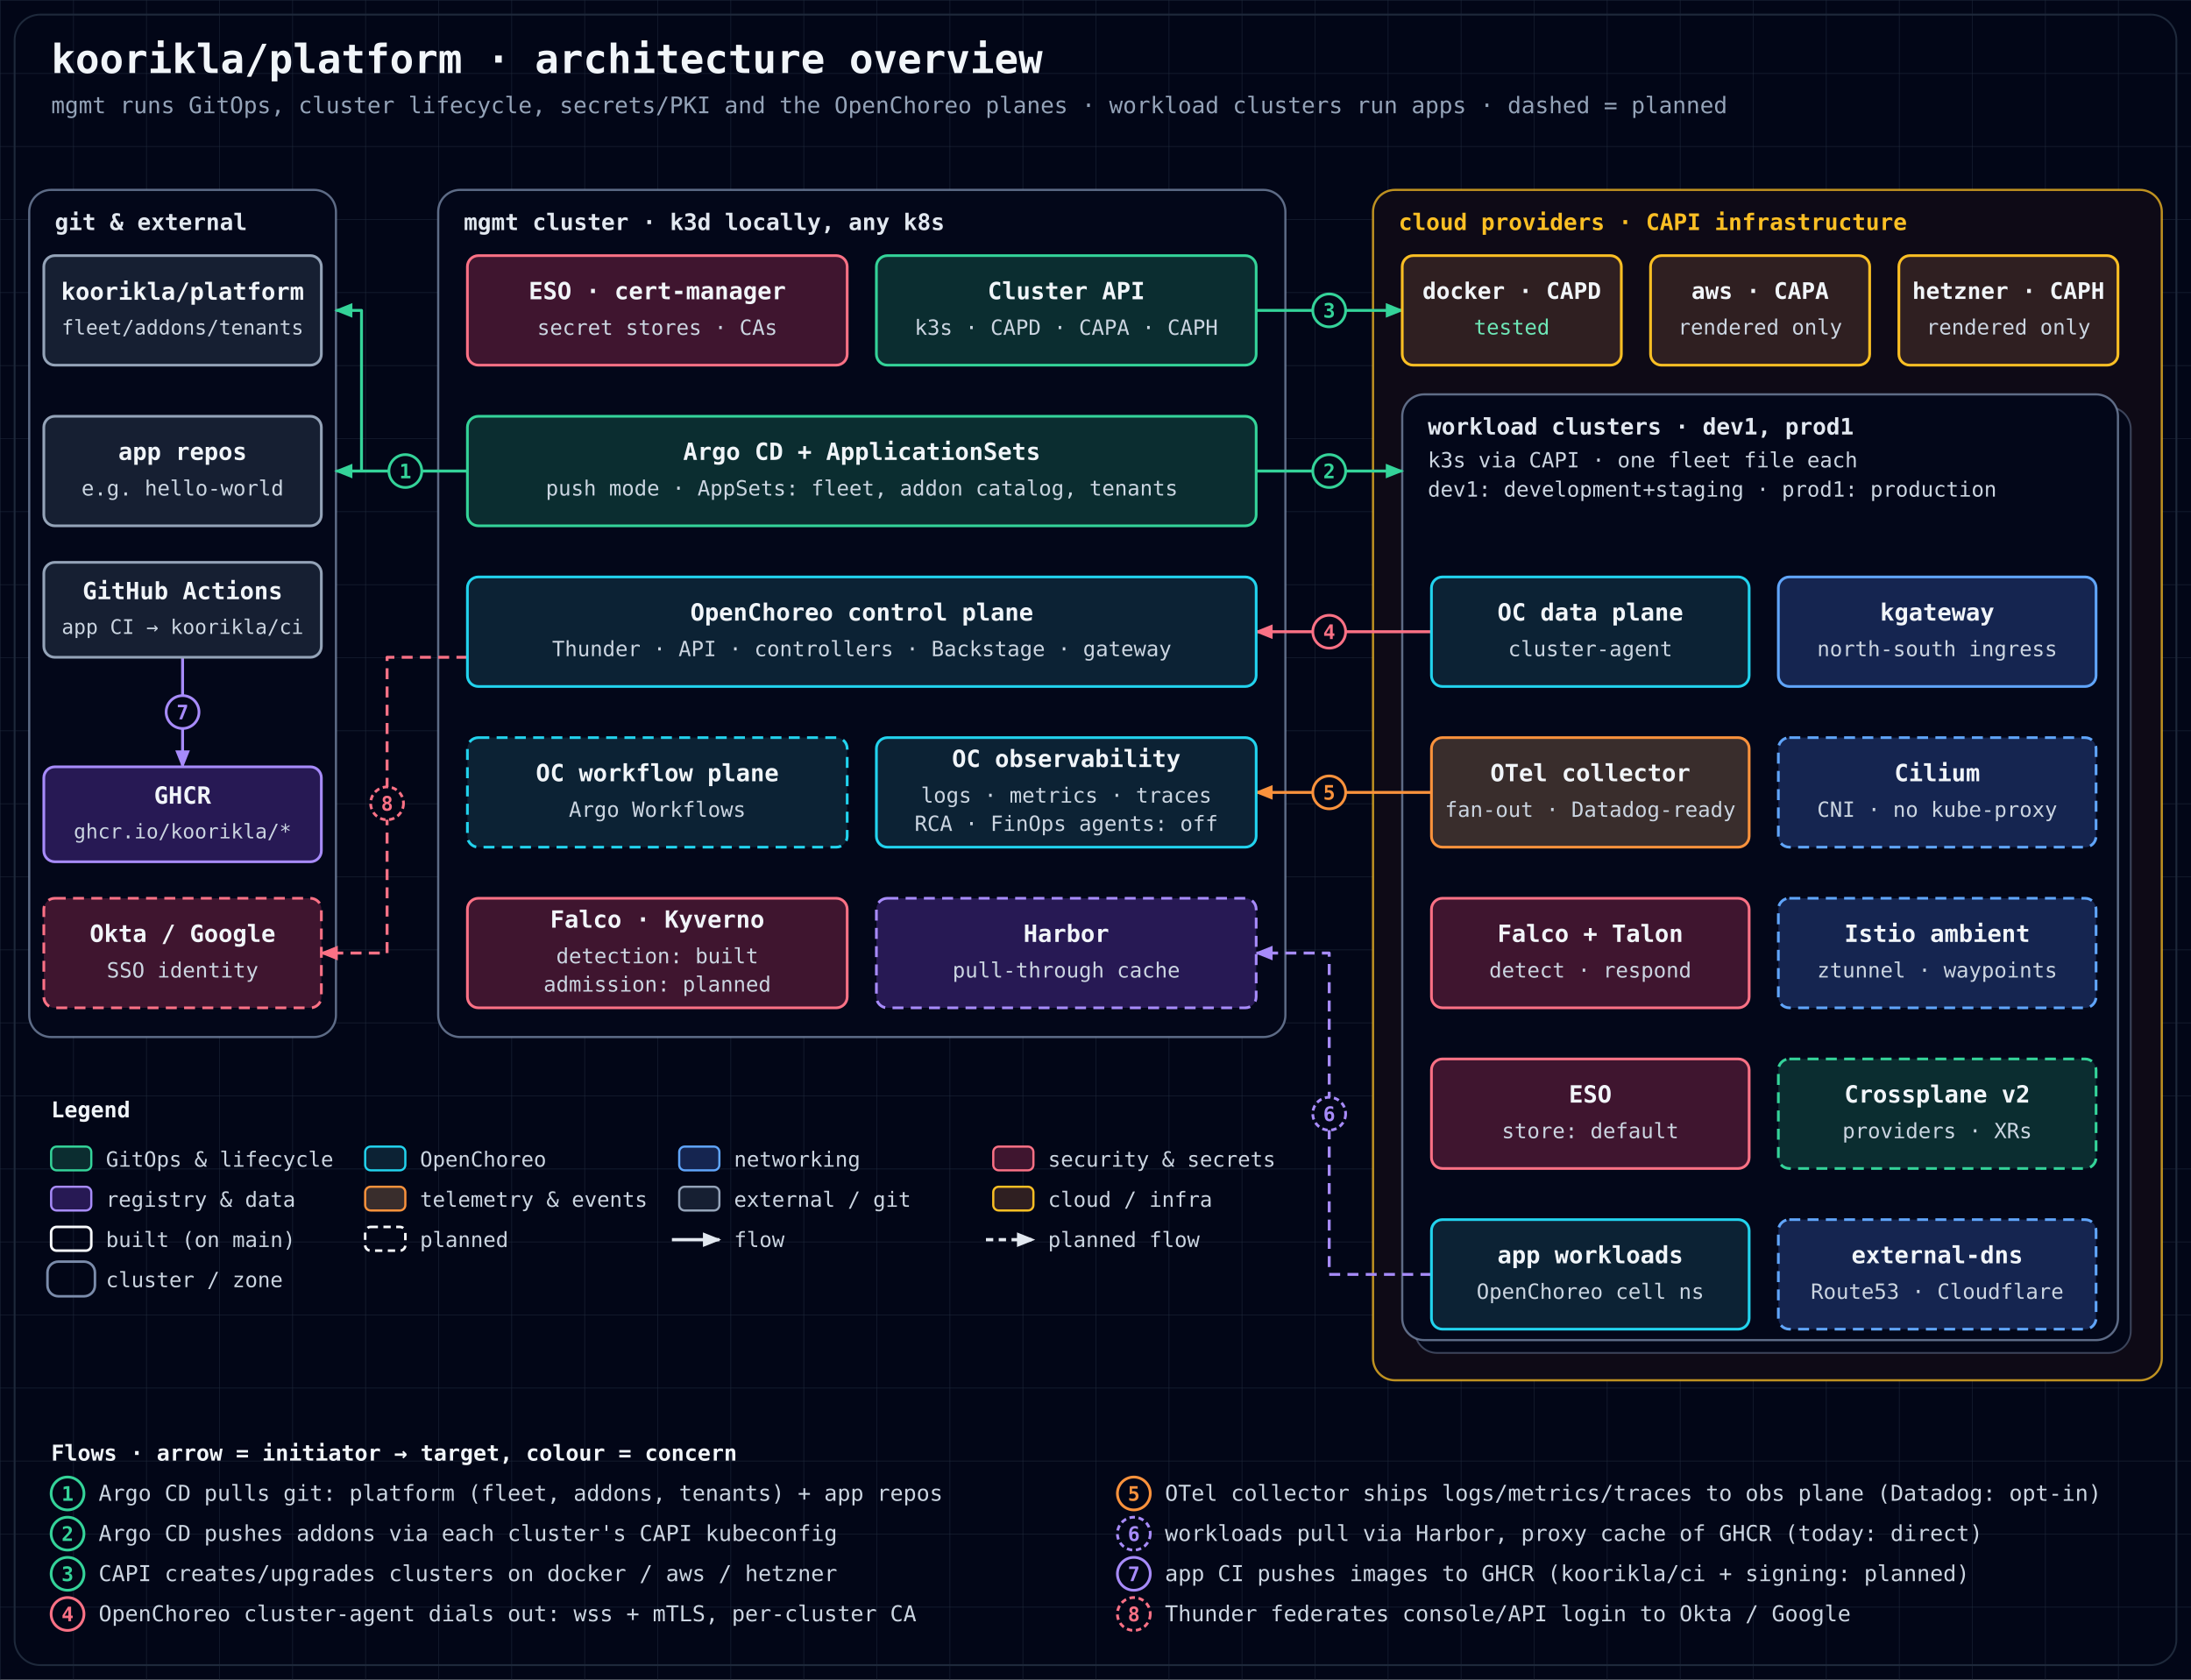
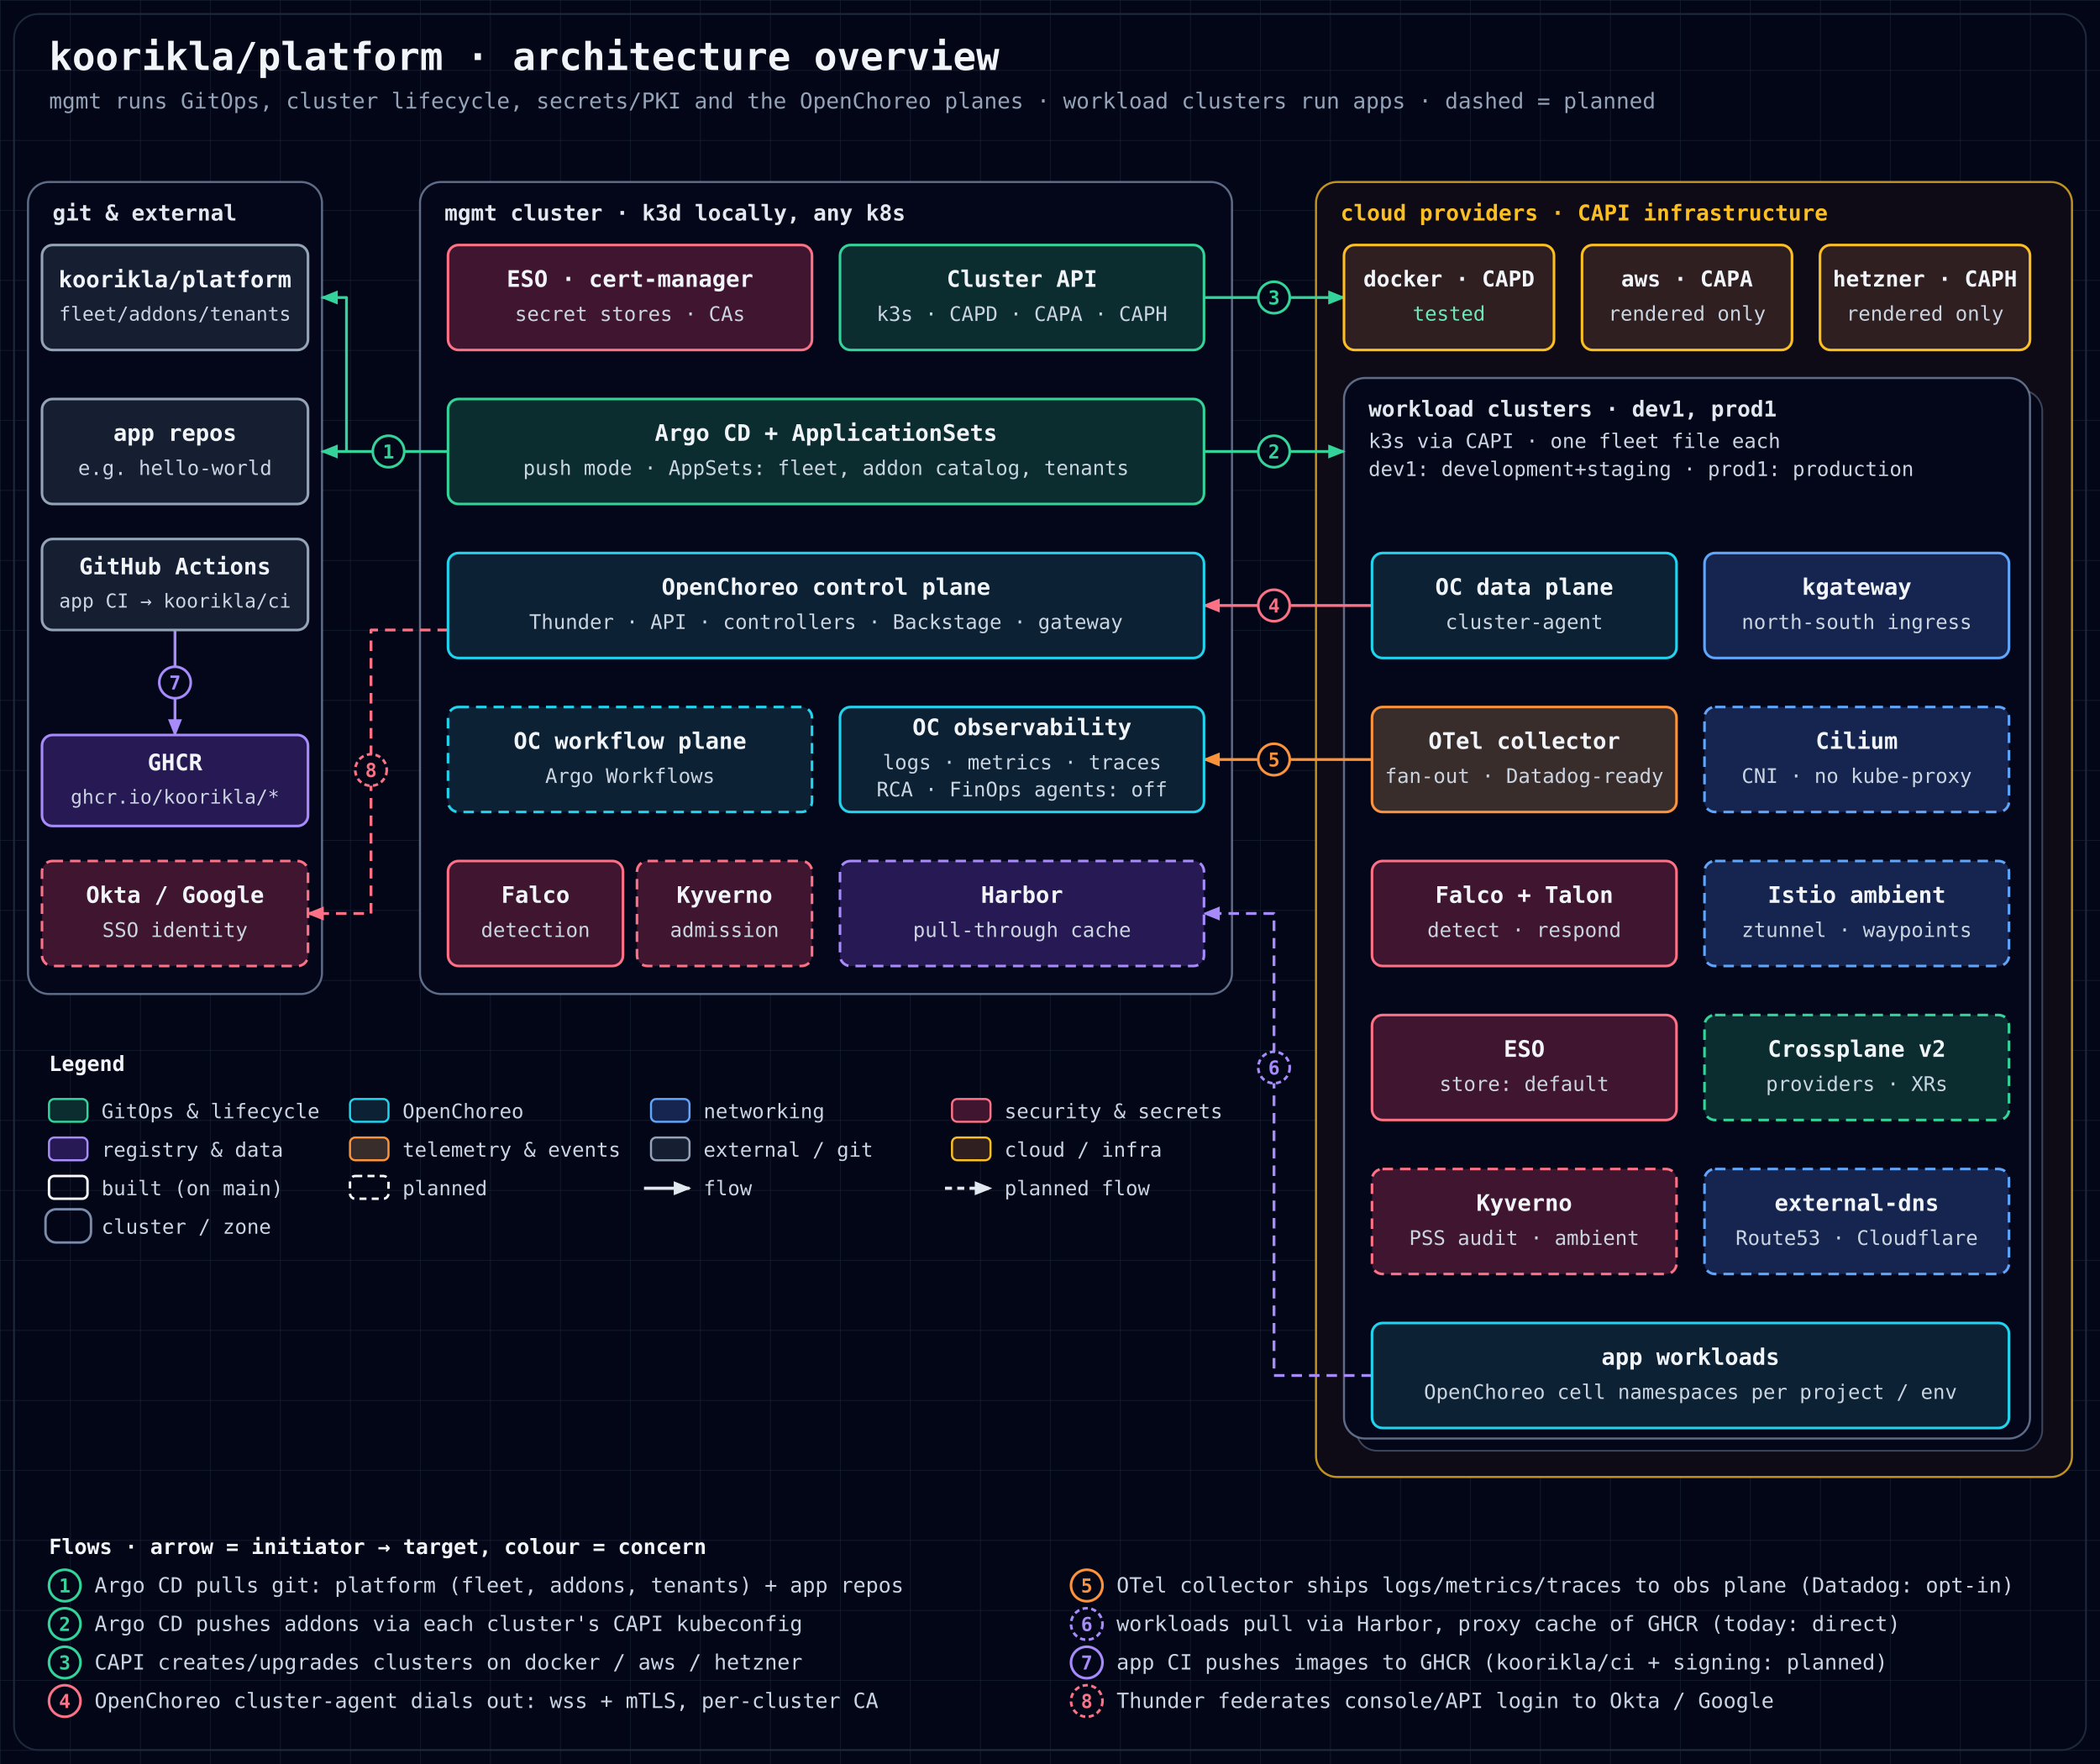
- <svg xmlns="http://www.w3.org/2000/svg" width="1200" height="920" viewBox="0 0 1200 920" role="img" aria-label="koorikla/platform · architecture overview">
+ <svg xmlns="http://www.w3.org/2000/svg" width="1200" height="1008" viewBox="0 0 1200 1008" role="img" aria-label="koorikla/platform · architecture overview">
  <defs>
    <pattern id="grid" width="40" height="40" patternUnits="userSpaceOnUse">
      <path d="M 40 0 L 0 0 0 40" fill="none" stroke="#1e293b" stroke-width="0.5" />
    </pattern>
    <marker id="ah34d399" markerWidth="10" markerHeight="8" refX="9" refY="4" orient="auto" markerUnits="userSpaceOnUse">
      <path d="M0,0 L10,4 L0,8 z" fill="#34d399" />
    </marker>
    <marker id="aha78bfa" markerWidth="10" markerHeight="8" refX="9" refY="4" orient="auto" markerUnits="userSpaceOnUse">
      <path d="M0,0 L10,4 L0,8 z" fill="#a78bfa" />
    </marker>
    <marker id="ahe2e8f0" markerWidth="10" markerHeight="8" refX="9" refY="4" orient="auto" markerUnits="userSpaceOnUse">
      <path d="M0,0 L10,4 L0,8 z" fill="#e2e8f0" />
    </marker>
    <marker id="ahfb7185" markerWidth="10" markerHeight="8" refX="9" refY="4" orient="auto" markerUnits="userSpaceOnUse">
      <path d="M0,0 L10,4 L0,8 z" fill="#fb7185" />
    </marker>
    <marker id="ahfb923c" markerWidth="10" markerHeight="8" refX="9" refY="4" orient="auto" markerUnits="userSpaceOnUse">
      <path d="M0,0 L10,4 L0,8 z" fill="#fb923c" />
    </marker>
  </defs>
-   <rect width="1200" height="920" fill="#020617" />
-   <rect width="1200" height="920" fill="url(#grid)" />
-   <rect x="8" y="8" width="1184" height="904" rx="14" fill="none" stroke="#1e293b" stroke-width="1" />
+   <rect width="1200" height="1008" fill="#020617" />
+   <rect width="1200" height="1008" fill="url(#grid)" />
+   <rect x="8" y="8" width="1184" height="992" rx="14" fill="none" stroke="#1e293b" stroke-width="1" />
  <rect x="16" y="104" width="168" height="464" rx="12" fill="#020617" stroke="none" />
  <rect x="16" y="104" width="168" height="464" rx="12" fill="#0f172a" fill-opacity="0.10" stroke="#7b8cab" stroke-opacity="0.75" stroke-width="1.2" />
  <text x="30.0" y="126.0" font-family="JetBrains Mono, ui-monospace, SFMono-Regular, Menlo, monospace" font-size="12.5" font-weight="700" fill="#e2e8f0" text-anchor="start">git &amp; external</text>
  <rect x="240" y="104" width="464" height="464" rx="12" fill="#020617" stroke="none" />
  <rect x="240" y="104" width="464" height="464" rx="12" fill="#0f172a" fill-opacity="0.10" stroke="#7b8cab" stroke-opacity="0.75" stroke-width="1.2" />
  <text x="254.0" y="126.0" font-family="JetBrains Mono, ui-monospace, SFMono-Regular, Menlo, monospace" font-size="12.5" font-weight="700" fill="#e2e8f0" text-anchor="start">mgmt cluster · k3d locally, any k8s</text>
-   <rect x="752" y="104" width="432" height="652" rx="12" fill="#020617" stroke="none" />
-   <rect x="752" y="104" width="432" height="652" rx="12" fill="#78350f" fill-opacity="0.10" stroke="#fbbf24" stroke-opacity="0.75" stroke-width="1.2" />
+   <rect x="752" y="104" width="432" height="740" rx="12" fill="#020617" stroke="none" />
+   <rect x="752" y="104" width="432" height="740" rx="12" fill="#78350f" fill-opacity="0.10" stroke="#fbbf24" stroke-opacity="0.75" stroke-width="1.2" />
  <text x="766.0" y="126.0" font-family="JetBrains Mono, ui-monospace, SFMono-Regular, Menlo, monospace" font-size="12.5" font-weight="700" fill="#fbbf24" text-anchor="start">cloud providers · CAPI infrastructure</text>
-   <rect x="775" y="223" width="392" height="518" rx="12" fill="#020617" stroke="#7b8cab" stroke-opacity="0.45" stroke-width="1" />
-   <rect x="768" y="216" width="392" height="518" rx="12" fill="#020617" stroke="none" />
-   <rect x="768" y="216" width="392" height="518" rx="12" fill="#0f172a" fill-opacity="0.10" stroke="#7b8cab" stroke-opacity="0.75" stroke-width="1.2" />
+   <rect x="775" y="223" width="392" height="606" rx="12" fill="#020617" stroke="#7b8cab" stroke-opacity="0.45" stroke-width="1" />
+   <rect x="768" y="216" width="392" height="606" rx="12" fill="#020617" stroke="none" />
+   <rect x="768" y="216" width="392" height="606" rx="12" fill="#0f172a" fill-opacity="0.10" stroke="#7b8cab" stroke-opacity="0.75" stroke-width="1.2" />
  <text x="782.0" y="238.0" font-family="JetBrains Mono, ui-monospace, SFMono-Regular, Menlo, monospace" font-size="12.5" font-weight="700" fill="#e2e8f0" text-anchor="start">workload clusters · dev1, prod1</text>
  <text x="782.0" y="256.0" font-family="JetBrains Mono, ui-monospace, SFMono-Regular, Menlo, monospace" font-size="11.5" font-weight="400" fill="#cbd5e1" text-anchor="start">k3s via CAPI · one fleet file each</text>
  <text x="782.0" y="272.0" font-family="JetBrains Mono, ui-monospace, SFMono-Regular, Menlo, monospace" font-size="11.5" font-weight="400" fill="#cbd5e1" text-anchor="start">dev1: development+staging · prod1: production</text>
  <path d="M 256.0 258.0 L 184.0 258.0" fill="none" stroke="#34d399" stroke-width="1.6" stroke-linejoin="round" marker-end="url(#ah34d399)" />
  <path d="M 198.0 258.0 L 198.0 170.0 L 184.0 170.0" fill="none" stroke="#34d399" stroke-width="1.6" stroke-linejoin="round" marker-end="url(#ah34d399)" />
  <path d="M 688.0 258.0 L 768.0 258.0" fill="none" stroke="#34d399" stroke-width="1.6" stroke-linejoin="round" marker-end="url(#ah34d399)" />
  <path d="M 688.0 170.0 L 768.0 170.0" fill="none" stroke="#34d399" stroke-width="1.6" stroke-linejoin="round" marker-end="url(#ah34d399)" />
  <path d="M 784.0 346.0 L 688.0 346.0" fill="none" stroke="#fb7185" stroke-width="1.6" stroke-linejoin="round" marker-end="url(#ahfb7185)" />
  <path d="M 784.0 434.0 L 688.0 434.0" fill="none" stroke="#fb923c" stroke-width="1.6" stroke-linejoin="round" marker-end="url(#ahfb923c)" />
-   <path d="M 784.0 698.0 L 728.0 698.0 L 728.0 522.0 L 688.0 522.0" fill="none" stroke="#a78bfa" stroke-width="1.6" stroke-linejoin="round" stroke-dasharray="6,4" marker-end="url(#aha78bfa)" />
+   <path d="M 784.0 786.0 L 728.0 786.0 L 728.0 522.0 L 688.0 522.0" fill="none" stroke="#a78bfa" stroke-width="1.6" stroke-linejoin="round" stroke-dasharray="6,4" marker-end="url(#aha78bfa)" />
  <path d="M 100.0 360.0 L 100.0 420.0" fill="none" stroke="#a78bfa" stroke-width="1.6" stroke-linejoin="round" marker-end="url(#aha78bfa)" />
  <path d="M 256.0 360.0 L 212.0 360.0 L 212.0 522.0 L 176.0 522.0" fill="none" stroke="#fb7185" stroke-width="1.6" stroke-linejoin="round" stroke-dasharray="6,4" marker-end="url(#ahfb7185)" />
  <rect x="24" y="140" width="152" height="60" rx="6" fill="#0f172a" />
  <rect x="24" y="140" width="152" height="60" rx="6" fill="#1e293b" fill-opacity="0.5" stroke="#94a3b8" stroke-width="1.5" />
  <text x="100.0" y="164.2" font-family="JetBrains Mono, ui-monospace, SFMono-Regular, Menlo, monospace" font-size="13" font-weight="600" fill="#f1f5f9" text-anchor="middle">koorikla/platform</text>
  <text x="100.0" y="183.2" font-family="JetBrains Mono, ui-monospace, SFMono-Regular, Menlo, monospace" font-size="11" font-weight="400" fill="#cbd5e1" text-anchor="middle">fleet/addons/tenants</text>
  <rect x="24" y="228" width="152" height="60" rx="6" fill="#0f172a" />
  <rect x="24" y="228" width="152" height="60" rx="6" fill="#1e293b" fill-opacity="0.5" stroke="#94a3b8" stroke-width="1.5" />
  <text x="100.0" y="251.9" font-family="JetBrains Mono, ui-monospace, SFMono-Regular, Menlo, monospace" font-size="13" font-weight="600" fill="#f1f5f9" text-anchor="middle">app repos</text>
  <text x="100.0" y="271.4" font-family="JetBrains Mono, ui-monospace, SFMono-Regular, Menlo, monospace" font-size="11.5" font-weight="400" fill="#cbd5e1" text-anchor="middle">e.g. hello-world</text>
  <rect x="24" y="308" width="152" height="52" rx="6" fill="#0f172a" />
  <rect x="24" y="308" width="152" height="52" rx="6" fill="#1e293b" fill-opacity="0.5" stroke="#94a3b8" stroke-width="1.5" />
  <text x="100.0" y="328.2" font-family="JetBrains Mono, ui-monospace, SFMono-Regular, Menlo, monospace" font-size="13" font-weight="600" fill="#f1f5f9" text-anchor="middle">GitHub Actions</text>
  <text x="100.0" y="347.2" font-family="JetBrains Mono, ui-monospace, SFMono-Regular, Menlo, monospace" font-size="11" font-weight="400" fill="#cbd5e1" text-anchor="middle">app CI → koorikla/ci</text>
  <rect x="24" y="420" width="152" height="52" rx="6" fill="#0f172a" />
  <rect x="24" y="420" width="152" height="52" rx="6" fill="#4c1d95" fill-opacity="0.4" stroke="#a78bfa" stroke-width="1.5" />
  <text x="100.0" y="440.2" font-family="JetBrains Mono, ui-monospace, SFMono-Regular, Menlo, monospace" font-size="13" font-weight="600" fill="#f1f5f9" text-anchor="middle">GHCR</text>
  <text x="100.0" y="459.2" font-family="JetBrains Mono, ui-monospace, SFMono-Regular, Menlo, monospace" font-size="11" font-weight="400" fill="#cbd5e1" text-anchor="middle">ghcr.io/koorikla/*</text>
  <rect x="24" y="492" width="152" height="60" rx="6" fill="#0f172a" />
  <rect x="24" y="492" width="152" height="60" rx="6" fill="#881337" fill-opacity="0.4" stroke="#fb7185" stroke-width="1.5" stroke-dasharray="6,4" />
  <text x="100.0" y="515.9" font-family="JetBrains Mono, ui-monospace, SFMono-Regular, Menlo, monospace" font-size="13" font-weight="600" fill="#f1f5f9" text-anchor="middle">Okta / Google</text>
  <text x="100.0" y="535.4" font-family="JetBrains Mono, ui-monospace, SFMono-Regular, Menlo, monospace" font-size="11.5" font-weight="400" fill="#cbd5e1" text-anchor="middle">SSO identity</text>
  <rect x="256" y="140" width="208" height="60" rx="6" fill="#0f172a" />
  <rect x="256" y="140" width="208" height="60" rx="6" fill="#881337" fill-opacity="0.4" stroke="#fb7185" stroke-width="1.5" />
  <text x="360.0" y="163.9" font-family="JetBrains Mono, ui-monospace, SFMono-Regular, Menlo, monospace" font-size="13" font-weight="600" fill="#f1f5f9" text-anchor="middle">ESO · cert-manager</text>
  <text x="360.0" y="183.4" font-family="JetBrains Mono, ui-monospace, SFMono-Regular, Menlo, monospace" font-size="11.5" font-weight="400" fill="#cbd5e1" text-anchor="middle">secret stores · CAs</text>
  <rect x="480" y="140" width="208" height="60" rx="6" fill="#0f172a" />
  <rect x="480" y="140" width="208" height="60" rx="6" fill="#064e3b" fill-opacity="0.4" stroke="#34d399" stroke-width="1.5" />
  <text x="584.0" y="163.9" font-family="JetBrains Mono, ui-monospace, SFMono-Regular, Menlo, monospace" font-size="13" font-weight="600" fill="#f1f5f9" text-anchor="middle">Cluster API</text>
  <text x="584.0" y="183.4" font-family="JetBrains Mono, ui-monospace, SFMono-Regular, Menlo, monospace" font-size="11.5" font-weight="400" fill="#cbd5e1" text-anchor="middle">k3s · CAPD · CAPA · CAPH</text>
  <rect x="256" y="228" width="432" height="60" rx="6" fill="#0f172a" />
  <rect x="256" y="228" width="432" height="60" rx="6" fill="#064e3b" fill-opacity="0.4" stroke="#34d399" stroke-width="1.5" />
  <text x="472.0" y="251.9" font-family="JetBrains Mono, ui-monospace, SFMono-Regular, Menlo, monospace" font-size="13" font-weight="600" fill="#f1f5f9" text-anchor="middle">Argo CD + ApplicationSets</text>
  <text x="472.0" y="271.4" font-family="JetBrains Mono, ui-monospace, SFMono-Regular, Menlo, monospace" font-size="11.5" font-weight="400" fill="#cbd5e1" text-anchor="middle">push mode · AppSets: fleet, addon catalog, tenants</text>
  <rect x="256" y="316" width="432" height="60" rx="6" fill="#0f172a" />
  <rect x="256" y="316" width="432" height="60" rx="6" fill="#083344" fill-opacity="0.4" stroke="#22d3ee" stroke-width="1.5" />
  <text x="472.0" y="339.9" font-family="JetBrains Mono, ui-monospace, SFMono-Regular, Menlo, monospace" font-size="13" font-weight="600" fill="#f1f5f9" text-anchor="middle">OpenChoreo control plane</text>
  <text x="472.0" y="359.4" font-family="JetBrains Mono, ui-monospace, SFMono-Regular, Menlo, monospace" font-size="11.5" font-weight="400" fill="#cbd5e1" text-anchor="middle">Thunder · API · controllers · Backstage · gateway</text>
  <rect x="256" y="404" width="208" height="60" rx="6" fill="#0f172a" />
  <rect x="256" y="404" width="208" height="60" rx="6" fill="#083344" fill-opacity="0.4" stroke="#22d3ee" stroke-width="1.5" stroke-dasharray="6,4" />
  <text x="360.0" y="427.9" font-family="JetBrains Mono, ui-monospace, SFMono-Regular, Menlo, monospace" font-size="13" font-weight="600" fill="#f1f5f9" text-anchor="middle">OC workflow plane</text>
  <text x="360.0" y="447.4" font-family="JetBrains Mono, ui-monospace, SFMono-Regular, Menlo, monospace" font-size="11.5" font-weight="400" fill="#cbd5e1" text-anchor="middle">Argo Workflows</text>
  <rect x="480" y="404" width="208" height="60" rx="6" fill="#0f172a" />
  <rect x="480" y="404" width="208" height="60" rx="6" fill="#083344" fill-opacity="0.4" stroke="#22d3ee" stroke-width="1.5" />
  <text x="584.0" y="420.1" font-family="JetBrains Mono, ui-monospace, SFMono-Regular, Menlo, monospace" font-size="13" font-weight="600" fill="#f1f5f9" text-anchor="middle">OC observability</text>
  <text x="584.0" y="439.6" font-family="JetBrains Mono, ui-monospace, SFMono-Regular, Menlo, monospace" font-size="11.5" font-weight="400" fill="#cbd5e1" text-anchor="middle">logs · metrics · traces</text>
  <text x="584.0" y="455.1" font-family="JetBrains Mono, ui-monospace, SFMono-Regular, Menlo, monospace" font-size="11.5" font-weight="400" fill="#cbd5e1" text-anchor="middle">RCA · FinOps agents: off</text>
-   <rect x="256" y="492" width="208" height="60" rx="6" fill="#0f172a" />
-   <rect x="256" y="492" width="208" height="60" rx="6" fill="#881337" fill-opacity="0.4" stroke="#fb7185" stroke-width="1.5" />
-   <text x="360.0" y="508.1" font-family="JetBrains Mono, ui-monospace, SFMono-Regular, Menlo, monospace" font-size="13" font-weight="600" fill="#f1f5f9" text-anchor="middle">Falco · Kyverno</text>
-   <text x="360.0" y="527.6" font-family="JetBrains Mono, ui-monospace, SFMono-Regular, Menlo, monospace" font-size="11.5" font-weight="400" fill="#cbd5e1" text-anchor="middle">detection: built</text>
-   <text x="360.0" y="543.1" font-family="JetBrains Mono, ui-monospace, SFMono-Regular, Menlo, monospace" font-size="11.5" font-weight="400" fill="#cbd5e1" text-anchor="middle">admission: planned</text>
+   <rect x="256" y="492" width="100" height="60" rx="6" fill="#0f172a" />
+   <rect x="256" y="492" width="100" height="60" rx="6" fill="#881337" fill-opacity="0.4" stroke="#fb7185" stroke-width="1.5" />
+   <text x="306.0" y="515.9" font-family="JetBrains Mono, ui-monospace, SFMono-Regular, Menlo, monospace" font-size="13" font-weight="600" fill="#f1f5f9" text-anchor="middle">Falco</text>
+   <text x="306.0" y="535.4" font-family="JetBrains Mono, ui-monospace, SFMono-Regular, Menlo, monospace" font-size="11.5" font-weight="400" fill="#cbd5e1" text-anchor="middle">detection</text>
+   <rect x="364" y="492" width="100" height="60" rx="6" fill="#0f172a" />
+   <rect x="364" y="492" width="100" height="60" rx="6" fill="#881337" fill-opacity="0.4" stroke="#fb7185" stroke-width="1.5" stroke-dasharray="6,4" />
+   <text x="414.0" y="515.9" font-family="JetBrains Mono, ui-monospace, SFMono-Regular, Menlo, monospace" font-size="13" font-weight="600" fill="#f1f5f9" text-anchor="middle">Kyverno</text>
+   <text x="414.0" y="535.4" font-family="JetBrains Mono, ui-monospace, SFMono-Regular, Menlo, monospace" font-size="11.5" font-weight="400" fill="#cbd5e1" text-anchor="middle">admission</text>
  <rect x="480" y="492" width="208" height="60" rx="6" fill="#0f172a" />
  <rect x="480" y="492" width="208" height="60" rx="6" fill="#4c1d95" fill-opacity="0.4" stroke="#a78bfa" stroke-width="1.5" stroke-dasharray="6,4" />
  <text x="584.0" y="515.9" font-family="JetBrains Mono, ui-monospace, SFMono-Regular, Menlo, monospace" font-size="13" font-weight="600" fill="#f1f5f9" text-anchor="middle">Harbor</text>
  <text x="584.0" y="535.4" font-family="JetBrains Mono, ui-monospace, SFMono-Regular, Menlo, monospace" font-size="11.5" font-weight="400" fill="#cbd5e1" text-anchor="middle">pull-through cache</text>
  <rect x="768" y="140" width="120" height="60" rx="6" fill="#0f172a" />
  <rect x="768" y="140" width="120" height="60" rx="6" fill="#78350f" fill-opacity="0.3" stroke="#fbbf24" stroke-width="1.5" />
  <text x="828.0" y="163.7" font-family="JetBrains Mono, ui-monospace, SFMono-Regular, Menlo, monospace" font-size="12.5" font-weight="600" fill="#f1f5f9" text-anchor="middle">docker · CAPD</text>
  <text x="828.0" y="183.2" font-family="JetBrains Mono, ui-monospace, SFMono-Regular, Menlo, monospace" font-size="11.5" font-weight="400" fill="#6ee7b7" text-anchor="middle">tested</text>
  <rect x="904" y="140" width="120" height="60" rx="6" fill="#0f172a" />
  <rect x="904" y="140" width="120" height="60" rx="6" fill="#78350f" fill-opacity="0.3" stroke="#fbbf24" stroke-width="1.5" />
  <text x="964.0" y="163.7" font-family="JetBrains Mono, ui-monospace, SFMono-Regular, Menlo, monospace" font-size="12.5" font-weight="600" fill="#f1f5f9" text-anchor="middle">aws · CAPA</text>
  <text x="964.0" y="183.2" font-family="JetBrains Mono, ui-monospace, SFMono-Regular, Menlo, monospace" font-size="11.5" font-weight="400" fill="#cbd5e1" text-anchor="middle">rendered only</text>
  <rect x="1040" y="140" width="120" height="60" rx="6" fill="#0f172a" />
  <rect x="1040" y="140" width="120" height="60" rx="6" fill="#78350f" fill-opacity="0.3" stroke="#fbbf24" stroke-width="1.5" />
  <text x="1100.0" y="163.7" font-family="JetBrains Mono, ui-monospace, SFMono-Regular, Menlo, monospace" font-size="12.5" font-weight="600" fill="#f1f5f9" text-anchor="middle">hetzner · CAPH</text>
  <text x="1100.0" y="183.2" font-family="JetBrains Mono, ui-monospace, SFMono-Regular, Menlo, monospace" font-size="11.5" font-weight="400" fill="#cbd5e1" text-anchor="middle">rendered only</text>
  <rect x="784" y="316" width="174" height="60" rx="6" fill="#0f172a" />
  <rect x="784" y="316" width="174" height="60" rx="6" fill="#083344" fill-opacity="0.4" stroke="#22d3ee" stroke-width="1.5" />
  <text x="871.0" y="339.9" font-family="JetBrains Mono, ui-monospace, SFMono-Regular, Menlo, monospace" font-size="13" font-weight="600" fill="#f1f5f9" text-anchor="middle">OC data plane</text>
  <text x="871.0" y="359.4" font-family="JetBrains Mono, ui-monospace, SFMono-Regular, Menlo, monospace" font-size="11.5" font-weight="400" fill="#cbd5e1" text-anchor="middle">cluster-agent</text>
  <rect x="974" y="316" width="174" height="60" rx="6" fill="#0f172a" />
  <rect x="974" y="316" width="174" height="60" rx="6" fill="#1e3a8a" fill-opacity="0.4" stroke="#60a5fa" stroke-width="1.5" />
  <text x="1061.0" y="339.9" font-family="JetBrains Mono, ui-monospace, SFMono-Regular, Menlo, monospace" font-size="13" font-weight="600" fill="#f1f5f9" text-anchor="middle">kgateway</text>
  <text x="1061.0" y="359.4" font-family="JetBrains Mono, ui-monospace, SFMono-Regular, Menlo, monospace" font-size="11.5" font-weight="400" fill="#cbd5e1" text-anchor="middle">north-south ingress</text>
  <rect x="784" y="404" width="174" height="60" rx="6" fill="#0f172a" />
  <rect x="784" y="404" width="174" height="60" rx="6" fill="#fb923c" fill-opacity="0.18" stroke="#fb923c" stroke-width="1.5" />
  <text x="871.0" y="427.9" font-family="JetBrains Mono, ui-monospace, SFMono-Regular, Menlo, monospace" font-size="13" font-weight="600" fill="#f1f5f9" text-anchor="middle">OTel collector</text>
  <text x="871.0" y="447.4" font-family="JetBrains Mono, ui-monospace, SFMono-Regular, Menlo, monospace" font-size="11.5" font-weight="400" fill="#cbd5e1" text-anchor="middle">fan-out · Datadog-ready</text>
  <rect x="974" y="404" width="174" height="60" rx="6" fill="#0f172a" />
  <rect x="974" y="404" width="174" height="60" rx="6" fill="#1e3a8a" fill-opacity="0.4" stroke="#60a5fa" stroke-width="1.5" stroke-dasharray="6,4" />
  <text x="1061.0" y="427.9" font-family="JetBrains Mono, ui-monospace, SFMono-Regular, Menlo, monospace" font-size="13" font-weight="600" fill="#f1f5f9" text-anchor="middle">Cilium</text>
  <text x="1061.0" y="447.4" font-family="JetBrains Mono, ui-monospace, SFMono-Regular, Menlo, monospace" font-size="11.5" font-weight="400" fill="#cbd5e1" text-anchor="middle">CNI · no kube-proxy</text>
  <rect x="784" y="492" width="174" height="60" rx="6" fill="#0f172a" />
  <rect x="784" y="492" width="174" height="60" rx="6" fill="#881337" fill-opacity="0.4" stroke="#fb7185" stroke-width="1.5" />
  <text x="871.0" y="515.9" font-family="JetBrains Mono, ui-monospace, SFMono-Regular, Menlo, monospace" font-size="13" font-weight="600" fill="#f1f5f9" text-anchor="middle">Falco + Talon</text>
  <text x="871.0" y="535.4" font-family="JetBrains Mono, ui-monospace, SFMono-Regular, Menlo, monospace" font-size="11.5" font-weight="400" fill="#cbd5e1" text-anchor="middle">detect · respond</text>
  <rect x="974" y="492" width="174" height="60" rx="6" fill="#0f172a" />
  <rect x="974" y="492" width="174" height="60" rx="6" fill="#1e3a8a" fill-opacity="0.4" stroke="#60a5fa" stroke-width="1.5" stroke-dasharray="6,4" />
  <text x="1061.0" y="515.9" font-family="JetBrains Mono, ui-monospace, SFMono-Regular, Menlo, monospace" font-size="13" font-weight="600" fill="#f1f5f9" text-anchor="middle">Istio ambient</text>
  <text x="1061.0" y="535.4" font-family="JetBrains Mono, ui-monospace, SFMono-Regular, Menlo, monospace" font-size="11.5" font-weight="400" fill="#cbd5e1" text-anchor="middle">ztunnel · waypoints</text>
  <rect x="784" y="580" width="174" height="60" rx="6" fill="#0f172a" />
  <rect x="784" y="580" width="174" height="60" rx="6" fill="#881337" fill-opacity="0.4" stroke="#fb7185" stroke-width="1.5" />
  <text x="871.0" y="603.9" font-family="JetBrains Mono, ui-monospace, SFMono-Regular, Menlo, monospace" font-size="13" font-weight="600" fill="#f1f5f9" text-anchor="middle">ESO</text>
  <text x="871.0" y="623.4" font-family="JetBrains Mono, ui-monospace, SFMono-Regular, Menlo, monospace" font-size="11.5" font-weight="400" fill="#cbd5e1" text-anchor="middle">store: default</text>
  <rect x="974" y="580" width="174" height="60" rx="6" fill="#0f172a" />
  <rect x="974" y="580" width="174" height="60" rx="6" fill="#064e3b" fill-opacity="0.4" stroke="#34d399" stroke-width="1.5" stroke-dasharray="6,4" />
  <text x="1061.0" y="603.9" font-family="JetBrains Mono, ui-monospace, SFMono-Regular, Menlo, monospace" font-size="13" font-weight="600" fill="#f1f5f9" text-anchor="middle">Crossplane v2</text>
  <text x="1061.0" y="623.4" font-family="JetBrains Mono, ui-monospace, SFMono-Regular, Menlo, monospace" font-size="11.5" font-weight="400" fill="#cbd5e1" text-anchor="middle">providers · XRs</text>
  <rect x="784" y="668" width="174" height="60" rx="6" fill="#0f172a" />
-   <rect x="784" y="668" width="174" height="60" rx="6" fill="#083344" fill-opacity="0.4" stroke="#22d3ee" stroke-width="1.5" />
-   <text x="871.0" y="691.9" font-family="JetBrains Mono, ui-monospace, SFMono-Regular, Menlo, monospace" font-size="13" font-weight="600" fill="#f1f5f9" text-anchor="middle">app workloads</text>
-   <text x="871.0" y="711.4" font-family="JetBrains Mono, ui-monospace, SFMono-Regular, Menlo, monospace" font-size="11.5" font-weight="400" fill="#cbd5e1" text-anchor="middle">OpenChoreo cell ns</text>
+   <rect x="784" y="668" width="174" height="60" rx="6" fill="#881337" fill-opacity="0.4" stroke="#fb7185" stroke-width="1.5" stroke-dasharray="6,4" />
+   <text x="871.0" y="691.9" font-family="JetBrains Mono, ui-monospace, SFMono-Regular, Menlo, monospace" font-size="13" font-weight="600" fill="#f1f5f9" text-anchor="middle">Kyverno</text>
+   <text x="871.0" y="711.4" font-family="JetBrains Mono, ui-monospace, SFMono-Regular, Menlo, monospace" font-size="11.5" font-weight="400" fill="#cbd5e1" text-anchor="middle">PSS audit · ambient</text>
  <rect x="974" y="668" width="174" height="60" rx="6" fill="#0f172a" />
  <rect x="974" y="668" width="174" height="60" rx="6" fill="#1e3a8a" fill-opacity="0.4" stroke="#60a5fa" stroke-width="1.5" stroke-dasharray="6,4" />
  <text x="1061.0" y="691.9" font-family="JetBrains Mono, ui-monospace, SFMono-Regular, Menlo, monospace" font-size="13" font-weight="600" fill="#f1f5f9" text-anchor="middle">external-dns</text>
  <text x="1061.0" y="711.4" font-family="JetBrains Mono, ui-monospace, SFMono-Regular, Menlo, monospace" font-size="11.5" font-weight="400" fill="#cbd5e1" text-anchor="middle">Route53 · Cloudflare</text>
+   <rect x="784" y="756" width="364" height="60" rx="6" fill="#0f172a" />
+   <rect x="784" y="756" width="364" height="60" rx="6" fill="#083344" fill-opacity="0.4" stroke="#22d3ee" stroke-width="1.5" />
+   <text x="966.0" y="779.9" font-family="JetBrains Mono, ui-monospace, SFMono-Regular, Menlo, monospace" font-size="13" font-weight="600" fill="#f1f5f9" text-anchor="middle">app workloads</text>
+   <text x="966.0" y="799.4" font-family="JetBrains Mono, ui-monospace, SFMono-Regular, Menlo, monospace" font-size="11.5" font-weight="400" fill="#cbd5e1" text-anchor="middle">OpenChoreo cell namespaces per project / env</text>
  <text x="28.0" y="40.0" font-family="JetBrains Mono, ui-monospace, SFMono-Regular, Menlo, monospace" font-size="22" font-weight="700" fill="#f1f5f9" text-anchor="start">koorikla/platform · architecture overview</text>
  <text x="28.0" y="62.0" font-family="JetBrains Mono, ui-monospace, SFMono-Regular, Menlo, monospace" font-size="12.5" font-weight="400" fill="#94a3b8" text-anchor="start">mgmt runs GitOps, cluster lifecycle, secrets/PKI and the OpenChoreo planes · workload clusters run apps · dashed = planned</text>
  <circle cx="222" cy="258.0" r="9" fill="#020617" stroke="#34d399" stroke-width="1.5" />
  <text x="222.0" y="262.0" font-family="JetBrains Mono, ui-monospace, SFMono-Regular, Menlo, monospace" font-size="11" font-weight="700" fill="#34d399" text-anchor="middle">1</text>
  <circle cx="728" cy="258.0" r="9" fill="#020617" stroke="#34d399" stroke-width="1.5" />
  <text x="728.0" y="262.0" font-family="JetBrains Mono, ui-monospace, SFMono-Regular, Menlo, monospace" font-size="11" font-weight="700" fill="#34d399" text-anchor="middle">2</text>
  <circle cx="728" cy="170.0" r="9" fill="#020617" stroke="#34d399" stroke-width="1.5" />
  <text x="728.0" y="174.0" font-family="JetBrains Mono, ui-monospace, SFMono-Regular, Menlo, monospace" font-size="11" font-weight="700" fill="#34d399" text-anchor="middle">3</text>
  <circle cx="728" cy="346.0" r="9" fill="#020617" stroke="#fb7185" stroke-width="1.5" />
  <text x="728.0" y="350.0" font-family="JetBrains Mono, ui-monospace, SFMono-Regular, Menlo, monospace" font-size="11" font-weight="700" fill="#fb7185" text-anchor="middle">4</text>
  <circle cx="728" cy="434.0" r="9" fill="#020617" stroke="#fb923c" stroke-width="1.5" />
  <text x="728.0" y="438.0" font-family="JetBrains Mono, ui-monospace, SFMono-Regular, Menlo, monospace" font-size="11" font-weight="700" fill="#fb923c" text-anchor="middle">5</text>
  <circle cx="728" cy="610" r="9" fill="#020617" stroke="#a78bfa" stroke-width="1.5" stroke-dasharray="3,2" />
  <text x="728.0" y="614.0" font-family="JetBrains Mono, ui-monospace, SFMono-Regular, Menlo, monospace" font-size="11" font-weight="700" fill="#a78bfa" text-anchor="middle">6</text>
  <circle cx="100" cy="390" r="9" fill="#020617" stroke="#a78bfa" stroke-width="1.5" />
  <text x="100.0" y="394.0" font-family="JetBrains Mono, ui-monospace, SFMono-Regular, Menlo, monospace" font-size="11" font-weight="700" fill="#a78bfa" text-anchor="middle">7</text>
  <circle cx="212" cy="440" r="9" fill="#020617" stroke="#fb7185" stroke-width="1.5" stroke-dasharray="3,2" />
  <text x="212.0" y="444.0" font-family="JetBrains Mono, ui-monospace, SFMono-Regular, Menlo, monospace" font-size="11" font-weight="700" fill="#fb7185" text-anchor="middle">8</text>
  <text x="28.0" y="612.0" font-family="JetBrains Mono, ui-monospace, SFMono-Regular, Menlo, monospace" font-size="12" font-weight="700" fill="#f1f5f9" text-anchor="start">Legend</text>
  <rect x="28" y="628" width="22" height="13" rx="3" fill="#0f172a" />
  <rect x="28" y="628" width="22" height="13" rx="3" fill="#064e3b" fill-opacity="0.4" stroke="#34d399" stroke-width="1.2" />
  <text x="58.0" y="639.0" font-family="JetBrains Mono, ui-monospace, SFMono-Regular, Menlo, monospace" font-size="11.5" font-weight="400" fill="#cbd5e1" text-anchor="start">GitOps &amp; lifecycle</text>
  <rect x="200" y="628" width="22" height="13" rx="3" fill="#0f172a" />
  <rect x="200" y="628" width="22" height="13" rx="3" fill="#083344" fill-opacity="0.4" stroke="#22d3ee" stroke-width="1.2" />
  <text x="230.0" y="639.0" font-family="JetBrains Mono, ui-monospace, SFMono-Regular, Menlo, monospace" font-size="11.5" font-weight="400" fill="#cbd5e1" text-anchor="start">OpenChoreo</text>
  <rect x="372" y="628" width="22" height="13" rx="3" fill="#0f172a" />
  <rect x="372" y="628" width="22" height="13" rx="3" fill="#1e3a8a" fill-opacity="0.4" stroke="#60a5fa" stroke-width="1.2" />
  <text x="402.0" y="639.0" font-family="JetBrains Mono, ui-monospace, SFMono-Regular, Menlo, monospace" font-size="11.5" font-weight="400" fill="#cbd5e1" text-anchor="start">networking</text>
  <rect x="544" y="628" width="22" height="13" rx="3" fill="#0f172a" />
  <rect x="544" y="628" width="22" height="13" rx="3" fill="#881337" fill-opacity="0.4" stroke="#fb7185" stroke-width="1.2" />
  <text x="574.0" y="639.0" font-family="JetBrains Mono, ui-monospace, SFMono-Regular, Menlo, monospace" font-size="11.5" font-weight="400" fill="#cbd5e1" text-anchor="start">security &amp; secrets</text>
  <rect x="28" y="650" width="22" height="13" rx="3" fill="#0f172a" />
  <rect x="28" y="650" width="22" height="13" rx="3" fill="#4c1d95" fill-opacity="0.4" stroke="#a78bfa" stroke-width="1.2" />
  <text x="58.0" y="661.0" font-family="JetBrains Mono, ui-monospace, SFMono-Regular, Menlo, monospace" font-size="11.5" font-weight="400" fill="#cbd5e1" text-anchor="start">registry &amp; data</text>
  <rect x="200" y="650" width="22" height="13" rx="3" fill="#0f172a" />
  <rect x="200" y="650" width="22" height="13" rx="3" fill="#fb923c" fill-opacity="0.18" stroke="#fb923c" stroke-width="1.2" />
  <text x="230.0" y="661.0" font-family="JetBrains Mono, ui-monospace, SFMono-Regular, Menlo, monospace" font-size="11.5" font-weight="400" fill="#cbd5e1" text-anchor="start">telemetry &amp; events</text>
  <rect x="372" y="650" width="22" height="13" rx="3" fill="#0f172a" />
  <rect x="372" y="650" width="22" height="13" rx="3" fill="#1e293b" fill-opacity="0.5" stroke="#94a3b8" stroke-width="1.2" />
  <text x="402.0" y="661.0" font-family="JetBrains Mono, ui-monospace, SFMono-Regular, Menlo, monospace" font-size="11.5" font-weight="400" fill="#cbd5e1" text-anchor="start">external / git</text>
  <rect x="544" y="650" width="22" height="13" rx="3" fill="#0f172a" />
  <rect x="544" y="650" width="22" height="13" rx="3" fill="#78350f" fill-opacity="0.3" stroke="#fbbf24" stroke-width="1.2" />
  <text x="574.0" y="661.0" font-family="JetBrains Mono, ui-monospace, SFMono-Regular, Menlo, monospace" font-size="11.5" font-weight="400" fill="#cbd5e1" text-anchor="start">cloud / infra</text>
  <rect x="28" y="672" width="22" height="13" rx="3" fill="none" stroke="#f8fafc" stroke-width="1.4" />
  <text x="58.0" y="683.0" font-family="JetBrains Mono, ui-monospace, SFMono-Regular, Menlo, monospace" font-size="11.5" font-weight="400" fill="#cbd5e1" text-anchor="start">built (on main)</text>
  <rect x="200" y="672" width="22" height="13" rx="3" fill="none" stroke="#f8fafc" stroke-width="1.4" stroke-dasharray="4,3" />
  <text x="230.0" y="683.0" font-family="JetBrains Mono, ui-monospace, SFMono-Regular, Menlo, monospace" font-size="11.5" font-weight="400" fill="#cbd5e1" text-anchor="start">planned</text>
  <line x1="368" y1="679" x2="394" y2="679" stroke="#e2e8f0" stroke-width="1.8" marker-end="url(#ahe2e8f0)" />
  <text x="402.0" y="683.0" font-family="JetBrains Mono, ui-monospace, SFMono-Regular, Menlo, monospace" font-size="11.5" font-weight="400" fill="#cbd5e1" text-anchor="start">flow</text>
  <line x1="540" y1="679" x2="566" y2="679" stroke="#e2e8f0" stroke-width="1.8" stroke-dasharray="4,3" marker-end="url(#ahe2e8f0)" />
  <text x="574.0" y="683.0" font-family="JetBrains Mono, ui-monospace, SFMono-Regular, Menlo, monospace" font-size="11.5" font-weight="400" fill="#cbd5e1" text-anchor="start">planned flow</text>
  <rect x="26" y="691" width="26" height="19" rx="6" fill="none" stroke="#7b8cab" stroke-width="1.4" />
  <text x="58.0" y="705.0" font-family="JetBrains Mono, ui-monospace, SFMono-Regular, Menlo, monospace" font-size="11.5" font-weight="400" fill="#cbd5e1" text-anchor="start">cluster / zone</text>
-   <text x="28.0" y="800.0" font-family="JetBrains Mono, ui-monospace, SFMono-Regular, Menlo, monospace" font-size="12" font-weight="700" fill="#f1f5f9" text-anchor="start">Flows · arrow = initiator → target, colour = concern</text>
-   <circle cx="37" cy="818" r="9" fill="#020617" stroke="#34d399" stroke-width="1.5" />
-   <text x="37.0" y="822.0" font-family="JetBrains Mono, ui-monospace, SFMono-Regular, Menlo, monospace" font-size="11" font-weight="700" fill="#34d399" text-anchor="middle">1</text>
-   <text x="54.0" y="822.0" font-family="JetBrains Mono, ui-monospace, SFMono-Regular, Menlo, monospace" font-size="12" font-weight="400" fill="#cbd5e1" text-anchor="start">Argo CD pulls git: platform (fleet, addons, tenants) + app repos</text>
-   <circle cx="37" cy="840" r="9" fill="#020617" stroke="#34d399" stroke-width="1.5" />
-   <text x="37.0" y="844.0" font-family="JetBrains Mono, ui-monospace, SFMono-Regular, Menlo, monospace" font-size="11" font-weight="700" fill="#34d399" text-anchor="middle">2</text>
-   <text x="54.0" y="844.0" font-family="JetBrains Mono, ui-monospace, SFMono-Regular, Menlo, monospace" font-size="12" font-weight="400" fill="#cbd5e1" text-anchor="start">Argo CD pushes addons via each cluster's CAPI kubeconfig</text>
-   <circle cx="37" cy="862" r="9" fill="#020617" stroke="#34d399" stroke-width="1.5" />
-   <text x="37.0" y="866.0" font-family="JetBrains Mono, ui-monospace, SFMono-Regular, Menlo, monospace" font-size="11" font-weight="700" fill="#34d399" text-anchor="middle">3</text>
-   <text x="54.0" y="866.0" font-family="JetBrains Mono, ui-monospace, SFMono-Regular, Menlo, monospace" font-size="12" font-weight="400" fill="#cbd5e1" text-anchor="start">CAPI creates/upgrades clusters on docker / aws / hetzner</text>
-   <circle cx="37" cy="884" r="9" fill="#020617" stroke="#fb7185" stroke-width="1.5" />
-   <text x="37.0" y="888.0" font-family="JetBrains Mono, ui-monospace, SFMono-Regular, Menlo, monospace" font-size="11" font-weight="700" fill="#fb7185" text-anchor="middle">4</text>
-   <text x="54.0" y="888.0" font-family="JetBrains Mono, ui-monospace, SFMono-Regular, Menlo, monospace" font-size="12" font-weight="400" fill="#cbd5e1" text-anchor="start">OpenChoreo cluster-agent dials out: wss + mTLS, per-cluster CA</text>
-   <circle cx="621" cy="818" r="9" fill="#020617" stroke="#fb923c" stroke-width="1.5" />
-   <text x="621.0" y="822.0" font-family="JetBrains Mono, ui-monospace, SFMono-Regular, Menlo, monospace" font-size="11" font-weight="700" fill="#fb923c" text-anchor="middle">5</text>
-   <text x="638.0" y="822.0" font-family="JetBrains Mono, ui-monospace, SFMono-Regular, Menlo, monospace" font-size="12" font-weight="400" fill="#cbd5e1" text-anchor="start">OTel collector ships logs/metrics/traces to obs plane (Datadog: opt-in)</text>
-   <circle cx="621" cy="840" r="9" fill="#020617" stroke="#a78bfa" stroke-width="1.5" stroke-dasharray="3,2" />
-   <text x="621.0" y="844.0" font-family="JetBrains Mono, ui-monospace, SFMono-Regular, Menlo, monospace" font-size="11" font-weight="700" fill="#a78bfa" text-anchor="middle">6</text>
-   <text x="638.0" y="844.0" font-family="JetBrains Mono, ui-monospace, SFMono-Regular, Menlo, monospace" font-size="12" font-weight="400" fill="#cbd5e1" text-anchor="start">workloads pull via Harbor, proxy cache of GHCR (today: direct)</text>
-   <circle cx="621" cy="862" r="9" fill="#020617" stroke="#a78bfa" stroke-width="1.5" />
-   <text x="621.0" y="866.0" font-family="JetBrains Mono, ui-monospace, SFMono-Regular, Menlo, monospace" font-size="11" font-weight="700" fill="#a78bfa" text-anchor="middle">7</text>
-   <text x="638.0" y="866.0" font-family="JetBrains Mono, ui-monospace, SFMono-Regular, Menlo, monospace" font-size="12" font-weight="400" fill="#cbd5e1" text-anchor="start">app CI pushes images to GHCR (koorikla/ci + signing: planned)</text>
-   <circle cx="621" cy="884" r="9" fill="#020617" stroke="#fb7185" stroke-width="1.5" stroke-dasharray="3,2" />
-   <text x="621.0" y="888.0" font-family="JetBrains Mono, ui-monospace, SFMono-Regular, Menlo, monospace" font-size="11" font-weight="700" fill="#fb7185" text-anchor="middle">8</text>
-   <text x="638.0" y="888.0" font-family="JetBrains Mono, ui-monospace, SFMono-Regular, Menlo, monospace" font-size="12" font-weight="400" fill="#cbd5e1" text-anchor="start">Thunder federates console/API login to Okta / Google</text>
+   <text x="28.0" y="888.0" font-family="JetBrains Mono, ui-monospace, SFMono-Regular, Menlo, monospace" font-size="12" font-weight="700" fill="#f1f5f9" text-anchor="start">Flows · arrow = initiator → target, colour = concern</text>
+   <circle cx="37" cy="906" r="9" fill="#020617" stroke="#34d399" stroke-width="1.5" />
+   <text x="37.0" y="910.0" font-family="JetBrains Mono, ui-monospace, SFMono-Regular, Menlo, monospace" font-size="11" font-weight="700" fill="#34d399" text-anchor="middle">1</text>
+   <text x="54.0" y="910.0" font-family="JetBrains Mono, ui-monospace, SFMono-Regular, Menlo, monospace" font-size="12" font-weight="400" fill="#cbd5e1" text-anchor="start">Argo CD pulls git: platform (fleet, addons, tenants) + app repos</text>
+   <circle cx="37" cy="928" r="9" fill="#020617" stroke="#34d399" stroke-width="1.5" />
+   <text x="37.0" y="932.0" font-family="JetBrains Mono, ui-monospace, SFMono-Regular, Menlo, monospace" font-size="11" font-weight="700" fill="#34d399" text-anchor="middle">2</text>
+   <text x="54.0" y="932.0" font-family="JetBrains Mono, ui-monospace, SFMono-Regular, Menlo, monospace" font-size="12" font-weight="400" fill="#cbd5e1" text-anchor="start">Argo CD pushes addons via each cluster's CAPI kubeconfig</text>
+   <circle cx="37" cy="950" r="9" fill="#020617" stroke="#34d399" stroke-width="1.5" />
+   <text x="37.0" y="954.0" font-family="JetBrains Mono, ui-monospace, SFMono-Regular, Menlo, monospace" font-size="11" font-weight="700" fill="#34d399" text-anchor="middle">3</text>
+   <text x="54.0" y="954.0" font-family="JetBrains Mono, ui-monospace, SFMono-Regular, Menlo, monospace" font-size="12" font-weight="400" fill="#cbd5e1" text-anchor="start">CAPI creates/upgrades clusters on docker / aws / hetzner</text>
+   <circle cx="37" cy="972" r="9" fill="#020617" stroke="#fb7185" stroke-width="1.5" />
+   <text x="37.0" y="976.0" font-family="JetBrains Mono, ui-monospace, SFMono-Regular, Menlo, monospace" font-size="11" font-weight="700" fill="#fb7185" text-anchor="middle">4</text>
+   <text x="54.0" y="976.0" font-family="JetBrains Mono, ui-monospace, SFMono-Regular, Menlo, monospace" font-size="12" font-weight="400" fill="#cbd5e1" text-anchor="start">OpenChoreo cluster-agent dials out: wss + mTLS, per-cluster CA</text>
+   <circle cx="621" cy="906" r="9" fill="#020617" stroke="#fb923c" stroke-width="1.5" />
+   <text x="621.0" y="910.0" font-family="JetBrains Mono, ui-monospace, SFMono-Regular, Menlo, monospace" font-size="11" font-weight="700" fill="#fb923c" text-anchor="middle">5</text>
+   <text x="638.0" y="910.0" font-family="JetBrains Mono, ui-monospace, SFMono-Regular, Menlo, monospace" font-size="12" font-weight="400" fill="#cbd5e1" text-anchor="start">OTel collector ships logs/metrics/traces to obs plane (Datadog: opt-in)</text>
+   <circle cx="621" cy="928" r="9" fill="#020617" stroke="#a78bfa" stroke-width="1.5" stroke-dasharray="3,2" />
+   <text x="621.0" y="932.0" font-family="JetBrains Mono, ui-monospace, SFMono-Regular, Menlo, monospace" font-size="11" font-weight="700" fill="#a78bfa" text-anchor="middle">6</text>
+   <text x="638.0" y="932.0" font-family="JetBrains Mono, ui-monospace, SFMono-Regular, Menlo, monospace" font-size="12" font-weight="400" fill="#cbd5e1" text-anchor="start">workloads pull via Harbor, proxy cache of GHCR (today: direct)</text>
+   <circle cx="621" cy="950" r="9" fill="#020617" stroke="#a78bfa" stroke-width="1.5" />
+   <text x="621.0" y="954.0" font-family="JetBrains Mono, ui-monospace, SFMono-Regular, Menlo, monospace" font-size="11" font-weight="700" fill="#a78bfa" text-anchor="middle">7</text>
+   <text x="638.0" y="954.0" font-family="JetBrains Mono, ui-monospace, SFMono-Regular, Menlo, monospace" font-size="12" font-weight="400" fill="#cbd5e1" text-anchor="start">app CI pushes images to GHCR (koorikla/ci + signing: planned)</text>
+   <circle cx="621" cy="972" r="9" fill="#020617" stroke="#fb7185" stroke-width="1.5" stroke-dasharray="3,2" />
+   <text x="621.0" y="976.0" font-family="JetBrains Mono, ui-monospace, SFMono-Regular, Menlo, monospace" font-size="11" font-weight="700" fill="#fb7185" text-anchor="middle">8</text>
+   <text x="638.0" y="976.0" font-family="JetBrains Mono, ui-monospace, SFMono-Regular, Menlo, monospace" font-size="12" font-weight="400" fill="#cbd5e1" text-anchor="start">Thunder federates console/API login to Okta / Google</text>
</svg>
